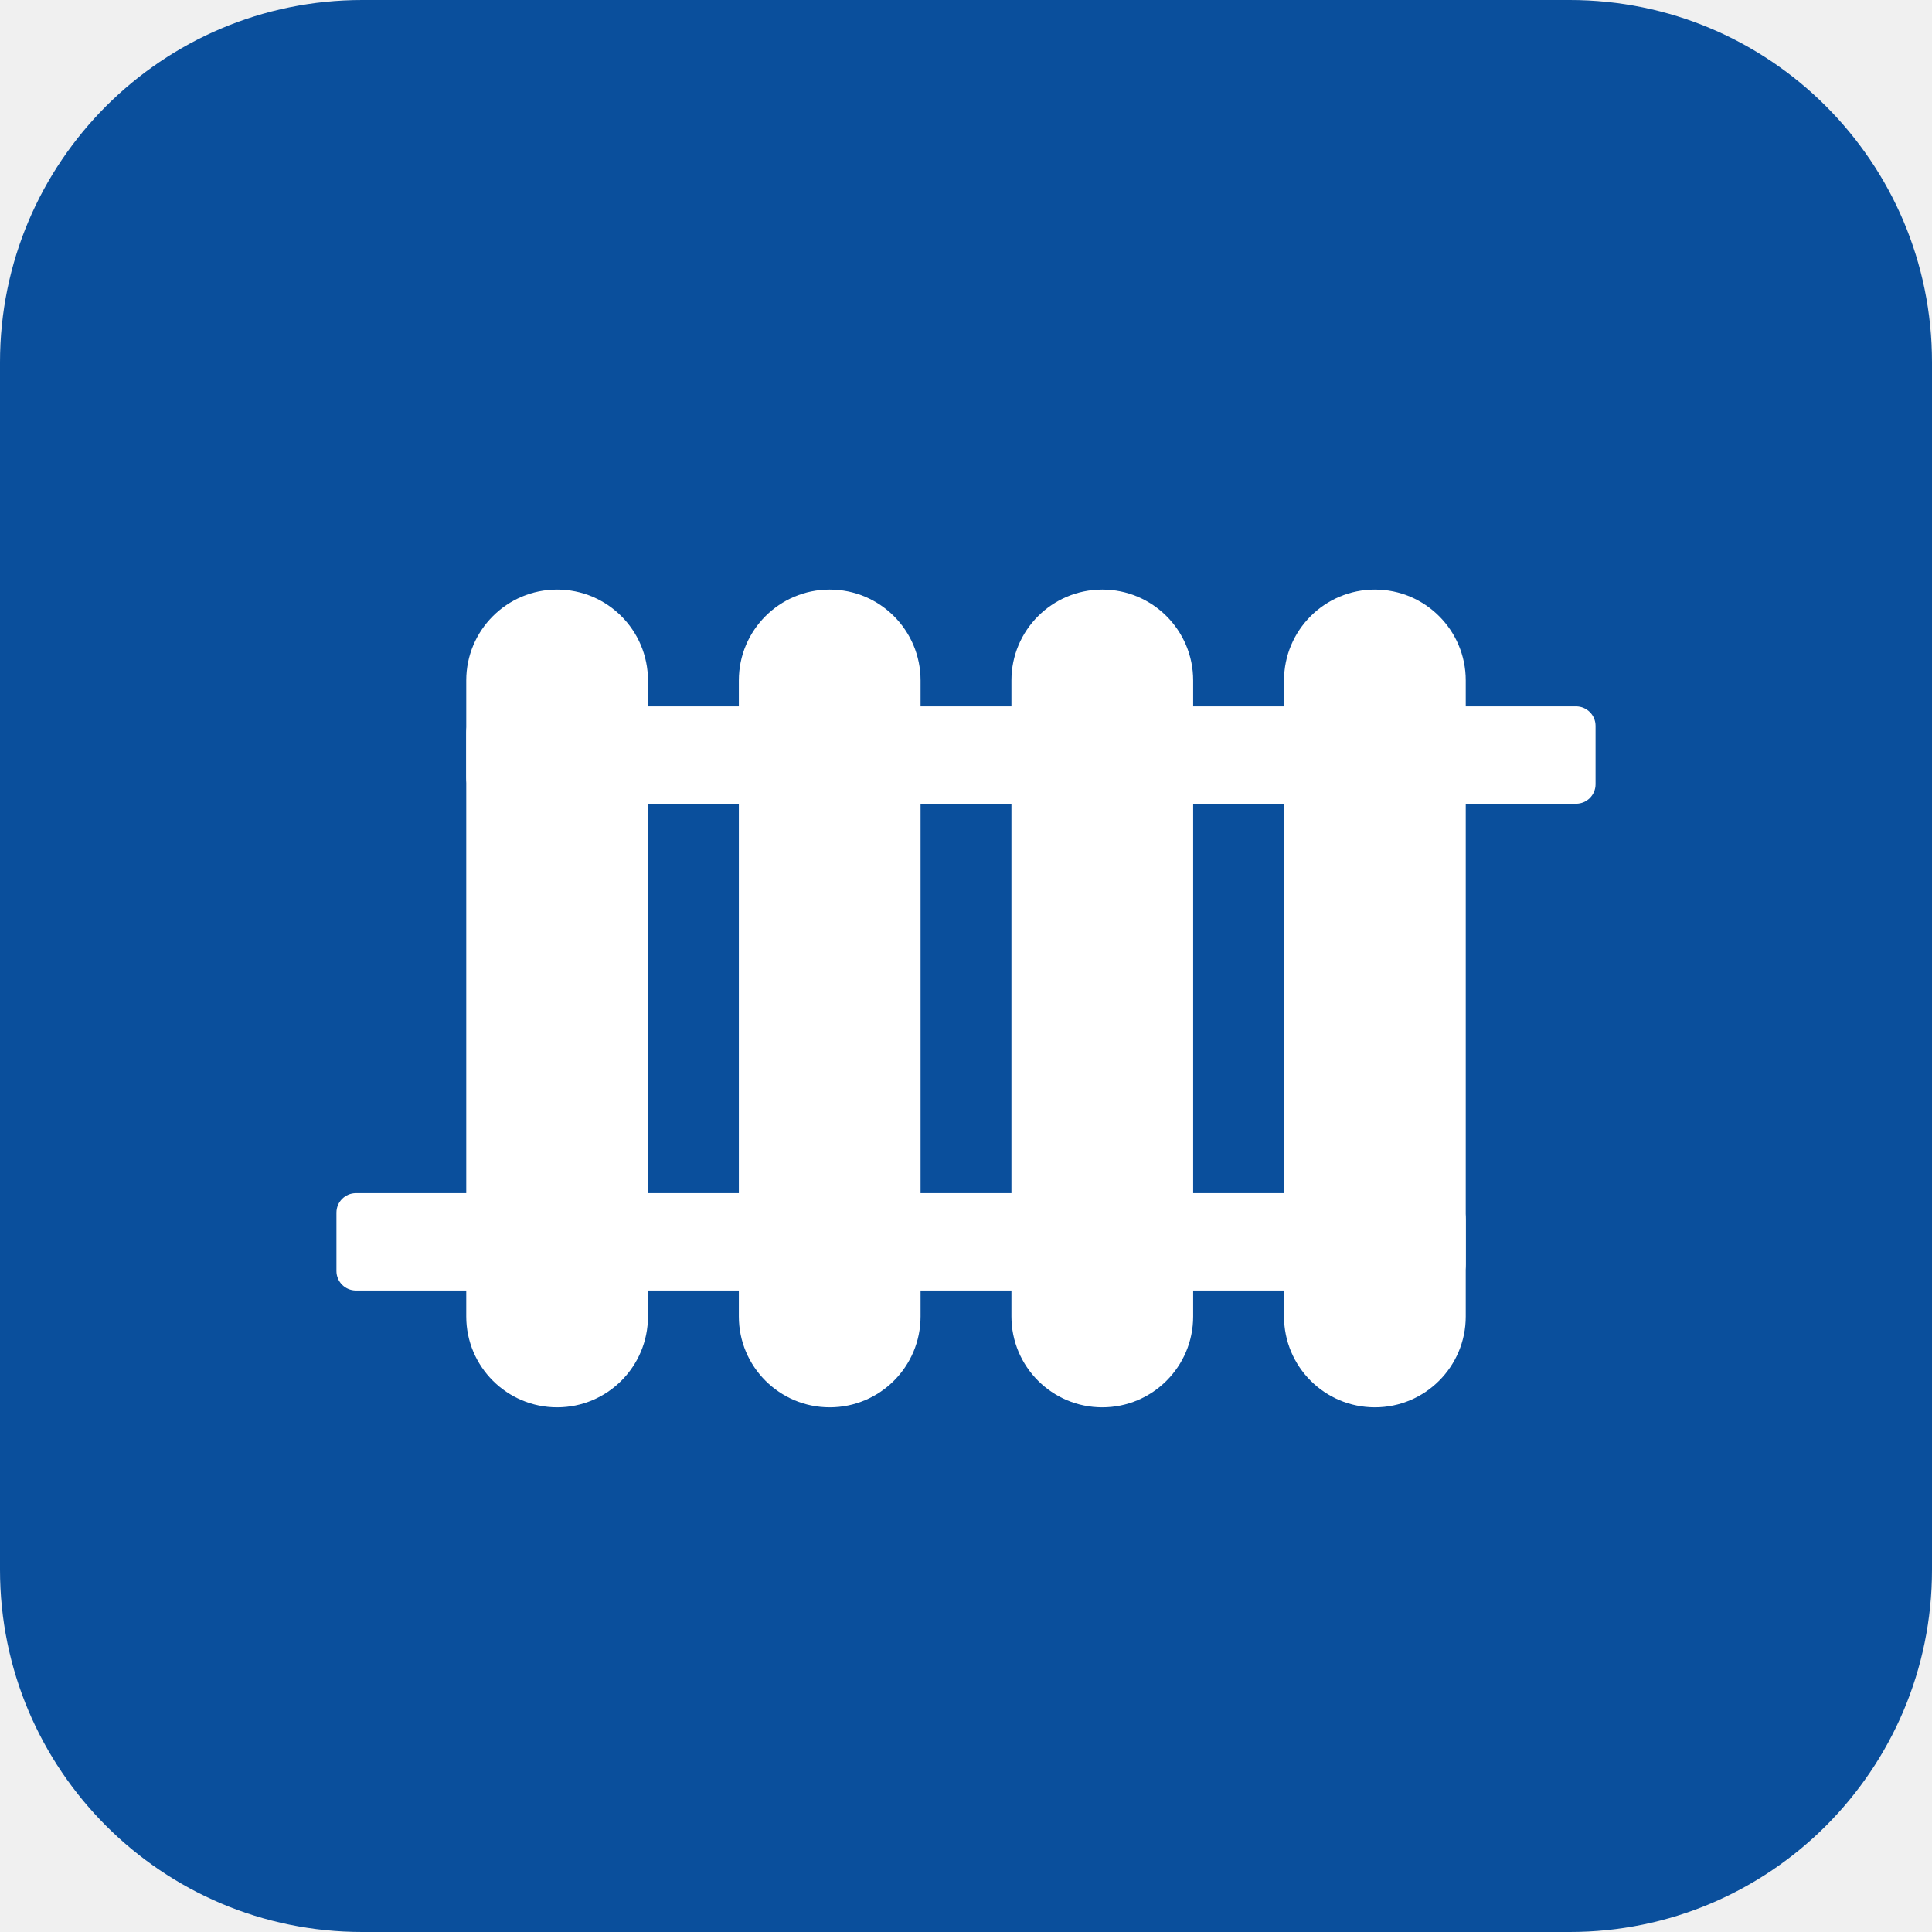
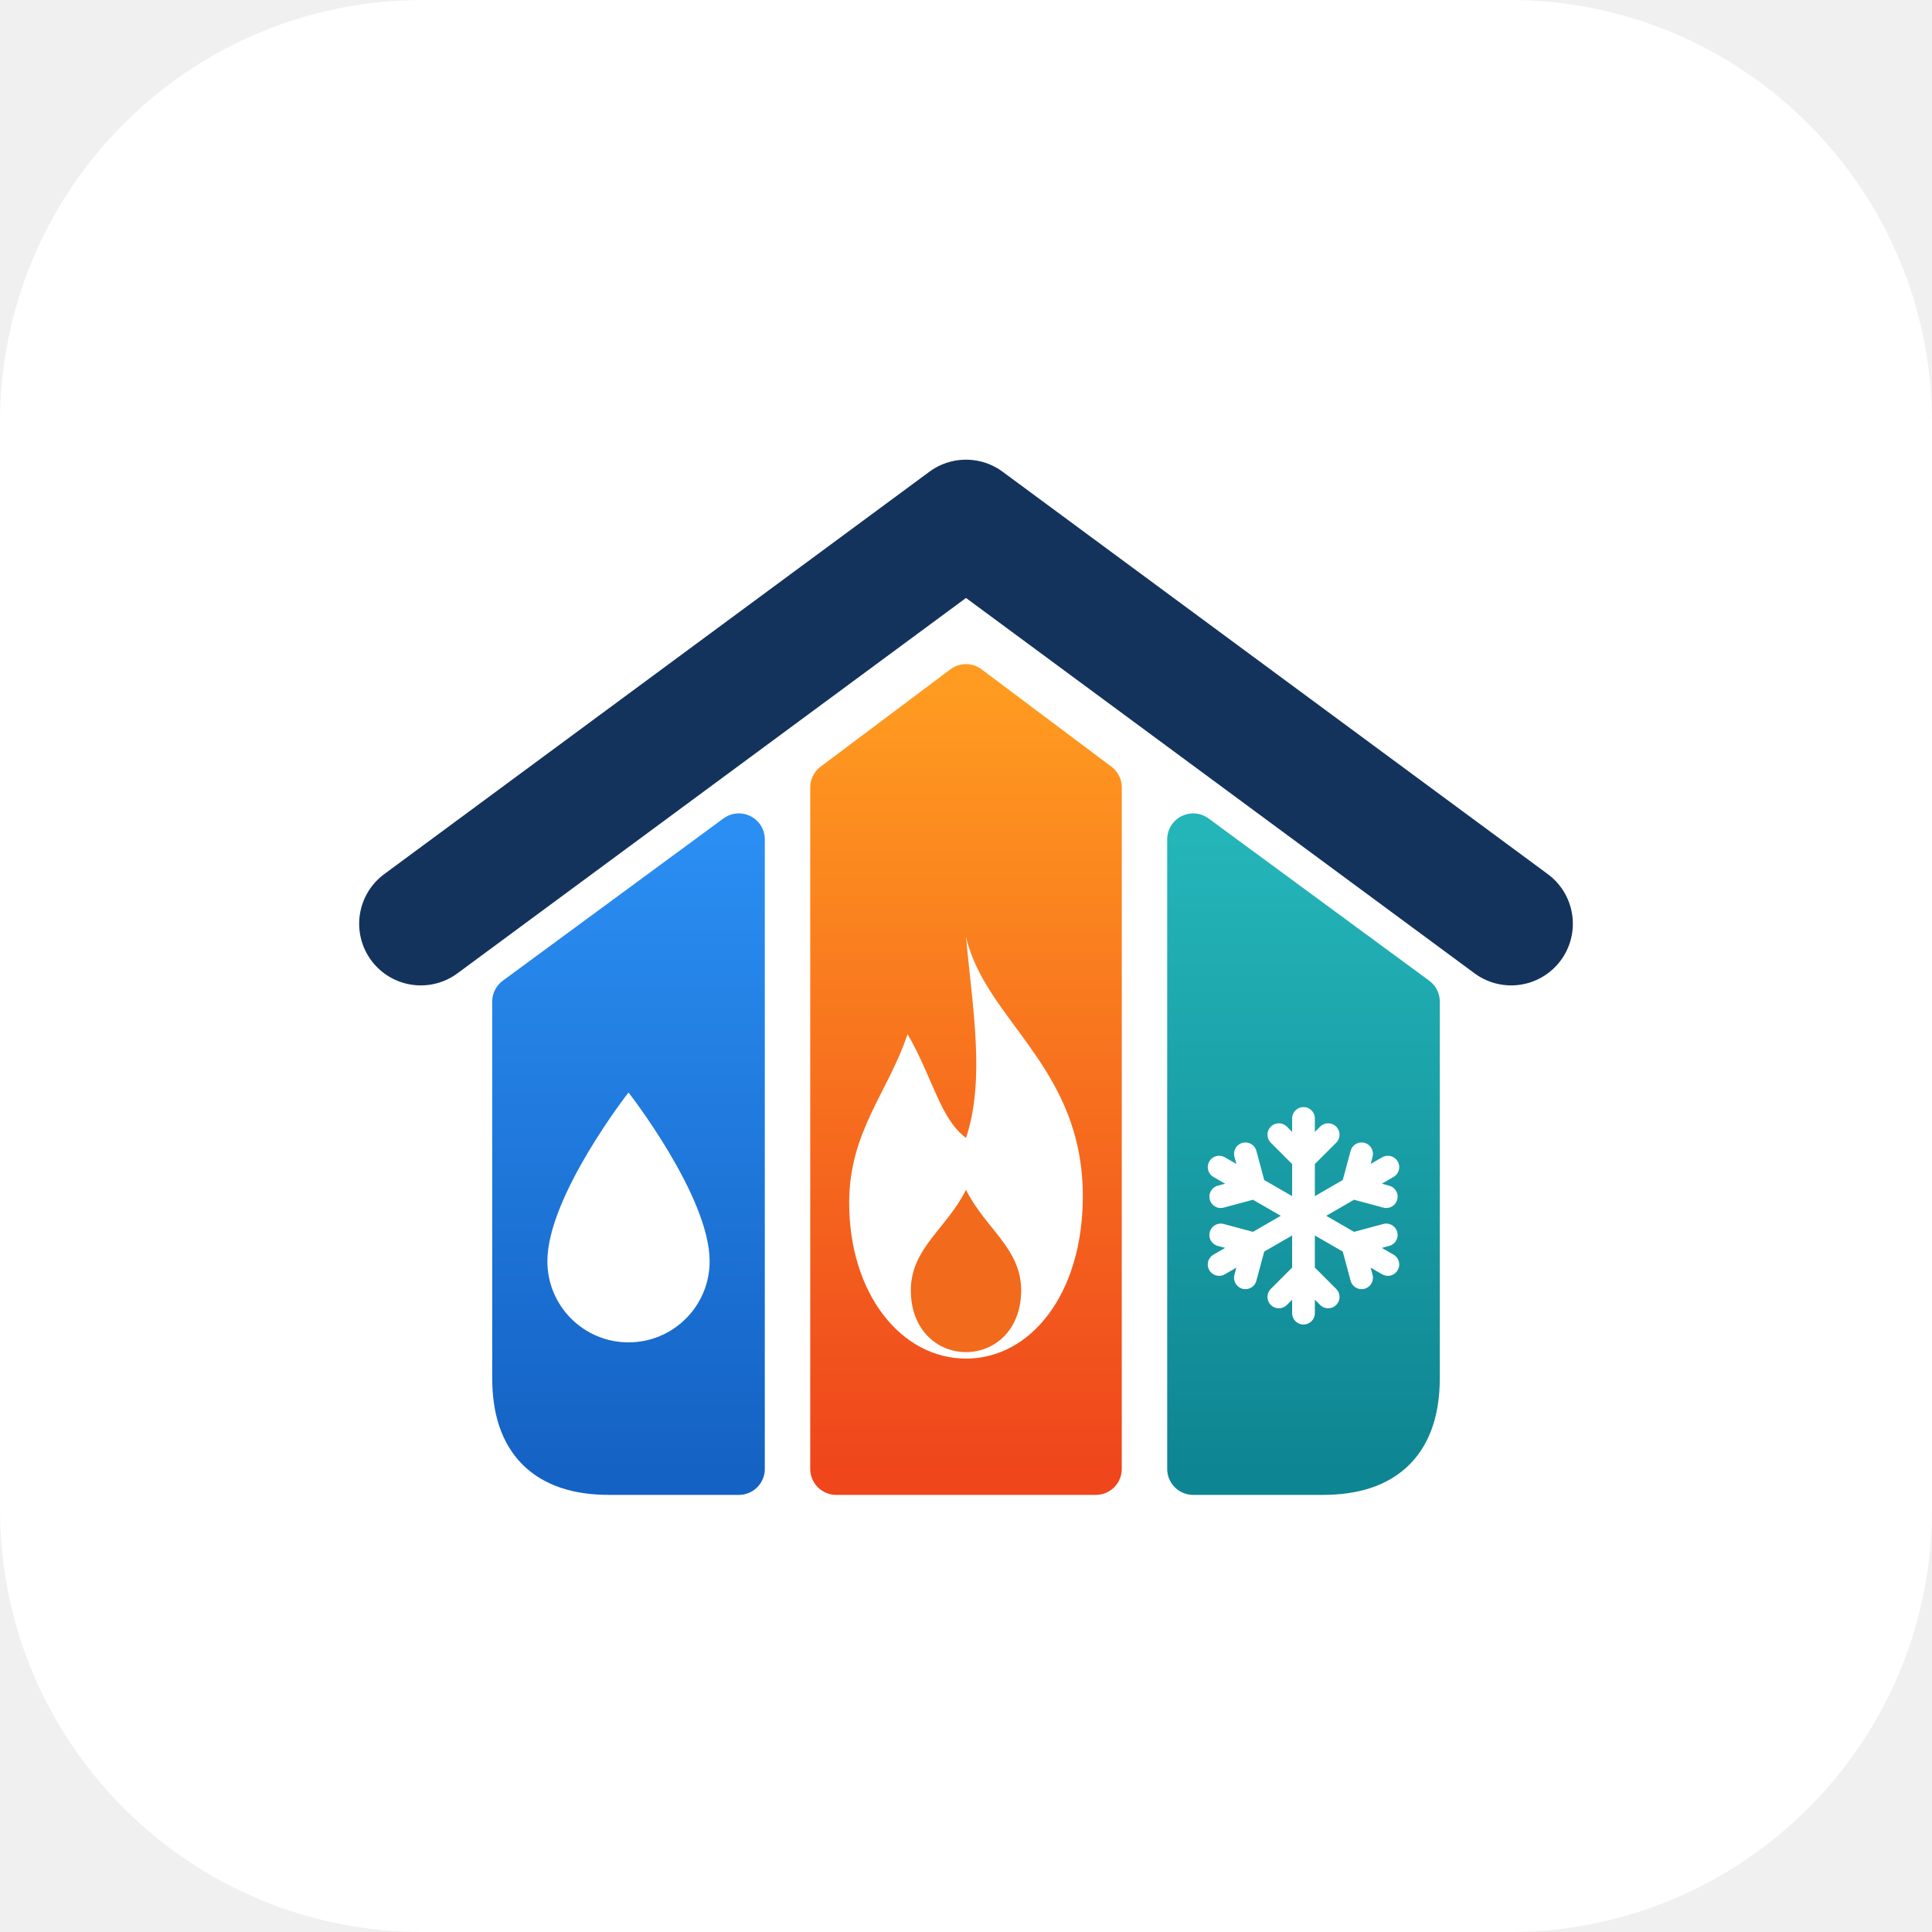
<svg xmlns="http://www.w3.org/2000/svg" viewBox="0 0 512 512">
-   <rect width="512" height="512" rx="96" fill="#0a4f9c" />
-   <g fill="#ffffff">
-     <rect x="123.56" y="156.24" width="48.16" height="216.72" rx="24.08" />
-     <rect x="195.8" y="156.24" width="48.16" height="216.72" rx="24.08" />
-     <rect x="268.04" y="156.24" width="48.16" height="216.72" rx="24.08" />
-     <rect x="340.28" y="156.24" width="48.16" height="216.72" rx="24.08" />
-     <rect x="123.56" y="187.2" width="264.88" height="25.8" rx="6.88" />
-     <rect x="123.56" y="316.2" width="264.88" height="25.8" rx="6.88" />
-     <rect x="89.16" y="316.2" width="41.28" height="25.8" rx="5.16" />
-     <rect x="381.56" y="187.2" width="41.28" height="25.8" rx="5.16" />
+   <rect width="512" height="512" rx="112" fill="#fff" />
+   <g transform="translate(256 262) scale(0.86) translate(-256 -252)">
+     <defs>
+       <linearGradient id="blue" x1="0" y1="0" x2="0" y2="1">
+         <stop offset="0" stop-color="#2b8ef2" />
+         <stop offset="1" stop-color="#1462c4" />
+       </linearGradient>
+       <linearGradient id="orange" x1="0" y1="0" x2="0" y2="1">
+         <stop offset="0" stop-color="#ff9b20" />
+         <stop offset="1" stop-color="#ef461c" />
+       </linearGradient>
+       <linearGradient id="teal" x1="0" y1="0" x2="0" y2="1">
+         <stop offset="0" stop-color="#24b5b9" />
+         <stop offset="1" stop-color="#0e8592" />
+       </linearGradient>
+     </defs>
+     <path d="M88 232L256 108L424 232" fill="none" stroke="#14335c" stroke-width="38" stroke-linecap="round" stroke-linejoin="round" />
+     <g stroke-width="16" stroke-linejoin="round">
+       <path d="M118 256L186 206V400H146Q118 400 118 372Z" fill="url(#blue)" stroke="url(#blue)" />
+       <path d="M216 190L256 160L296 190V400H216Z" fill="url(#orange)" stroke="url(#orange)" />
+       <path d="M326 206L394 256V372Q394 400 366 400H326Z" fill="url(#teal)" stroke="url(#teal)" />
+     </g>
+     <path d="M152 284C152 284 127 316 127 336A25 25 0 0 0 177 336C177 316 152 284 152 284Z" fill="#fff" />
+     <path d="M256 236C262 262 292 276 292 316C292 346 276 366 256 366C236 366 220 346 220 318C220 296 232 284 238 266C246 280 248 292 256 298C262 280 258 258 256 236Z" fill="#fff" />
+     <path d="M256 314C262 326 273 332 273 345C273 357 265 364 256 364C247 364 239 357 239 345C239 332 250 326 256 314Z" fill="#f26a1b" />
+     <path d="M360.0 322.0L360.0 292.0M360.0 304.6L352.4 297.0M360.0 304.6L367.6 297.0M360.0 322.0L386.0 307.0M375.1 313.3L377.9 302.9M375.1 313.3L385.5 316.1M360.0 322.0L386.0 337.0M375.1 330.7L385.5 327.9M375.1 330.7L377.9 341.1M360.0 322.0L360.0 352.0M360.0 339.4L367.6 347.0M360.0 339.4L352.4 347.0M360.0 322.0L334.0 337.0M344.9 330.7L342.1 341.1M344.9 330.7L334.5 327.9M360.0 322.0L334.0 307.0M344.9 313.3L334.5 316.1M344.9 313.3L342.1 302.9" fill="none" stroke="#fff" stroke-width="7" stroke-linecap="round" />
  </g>
</svg>
